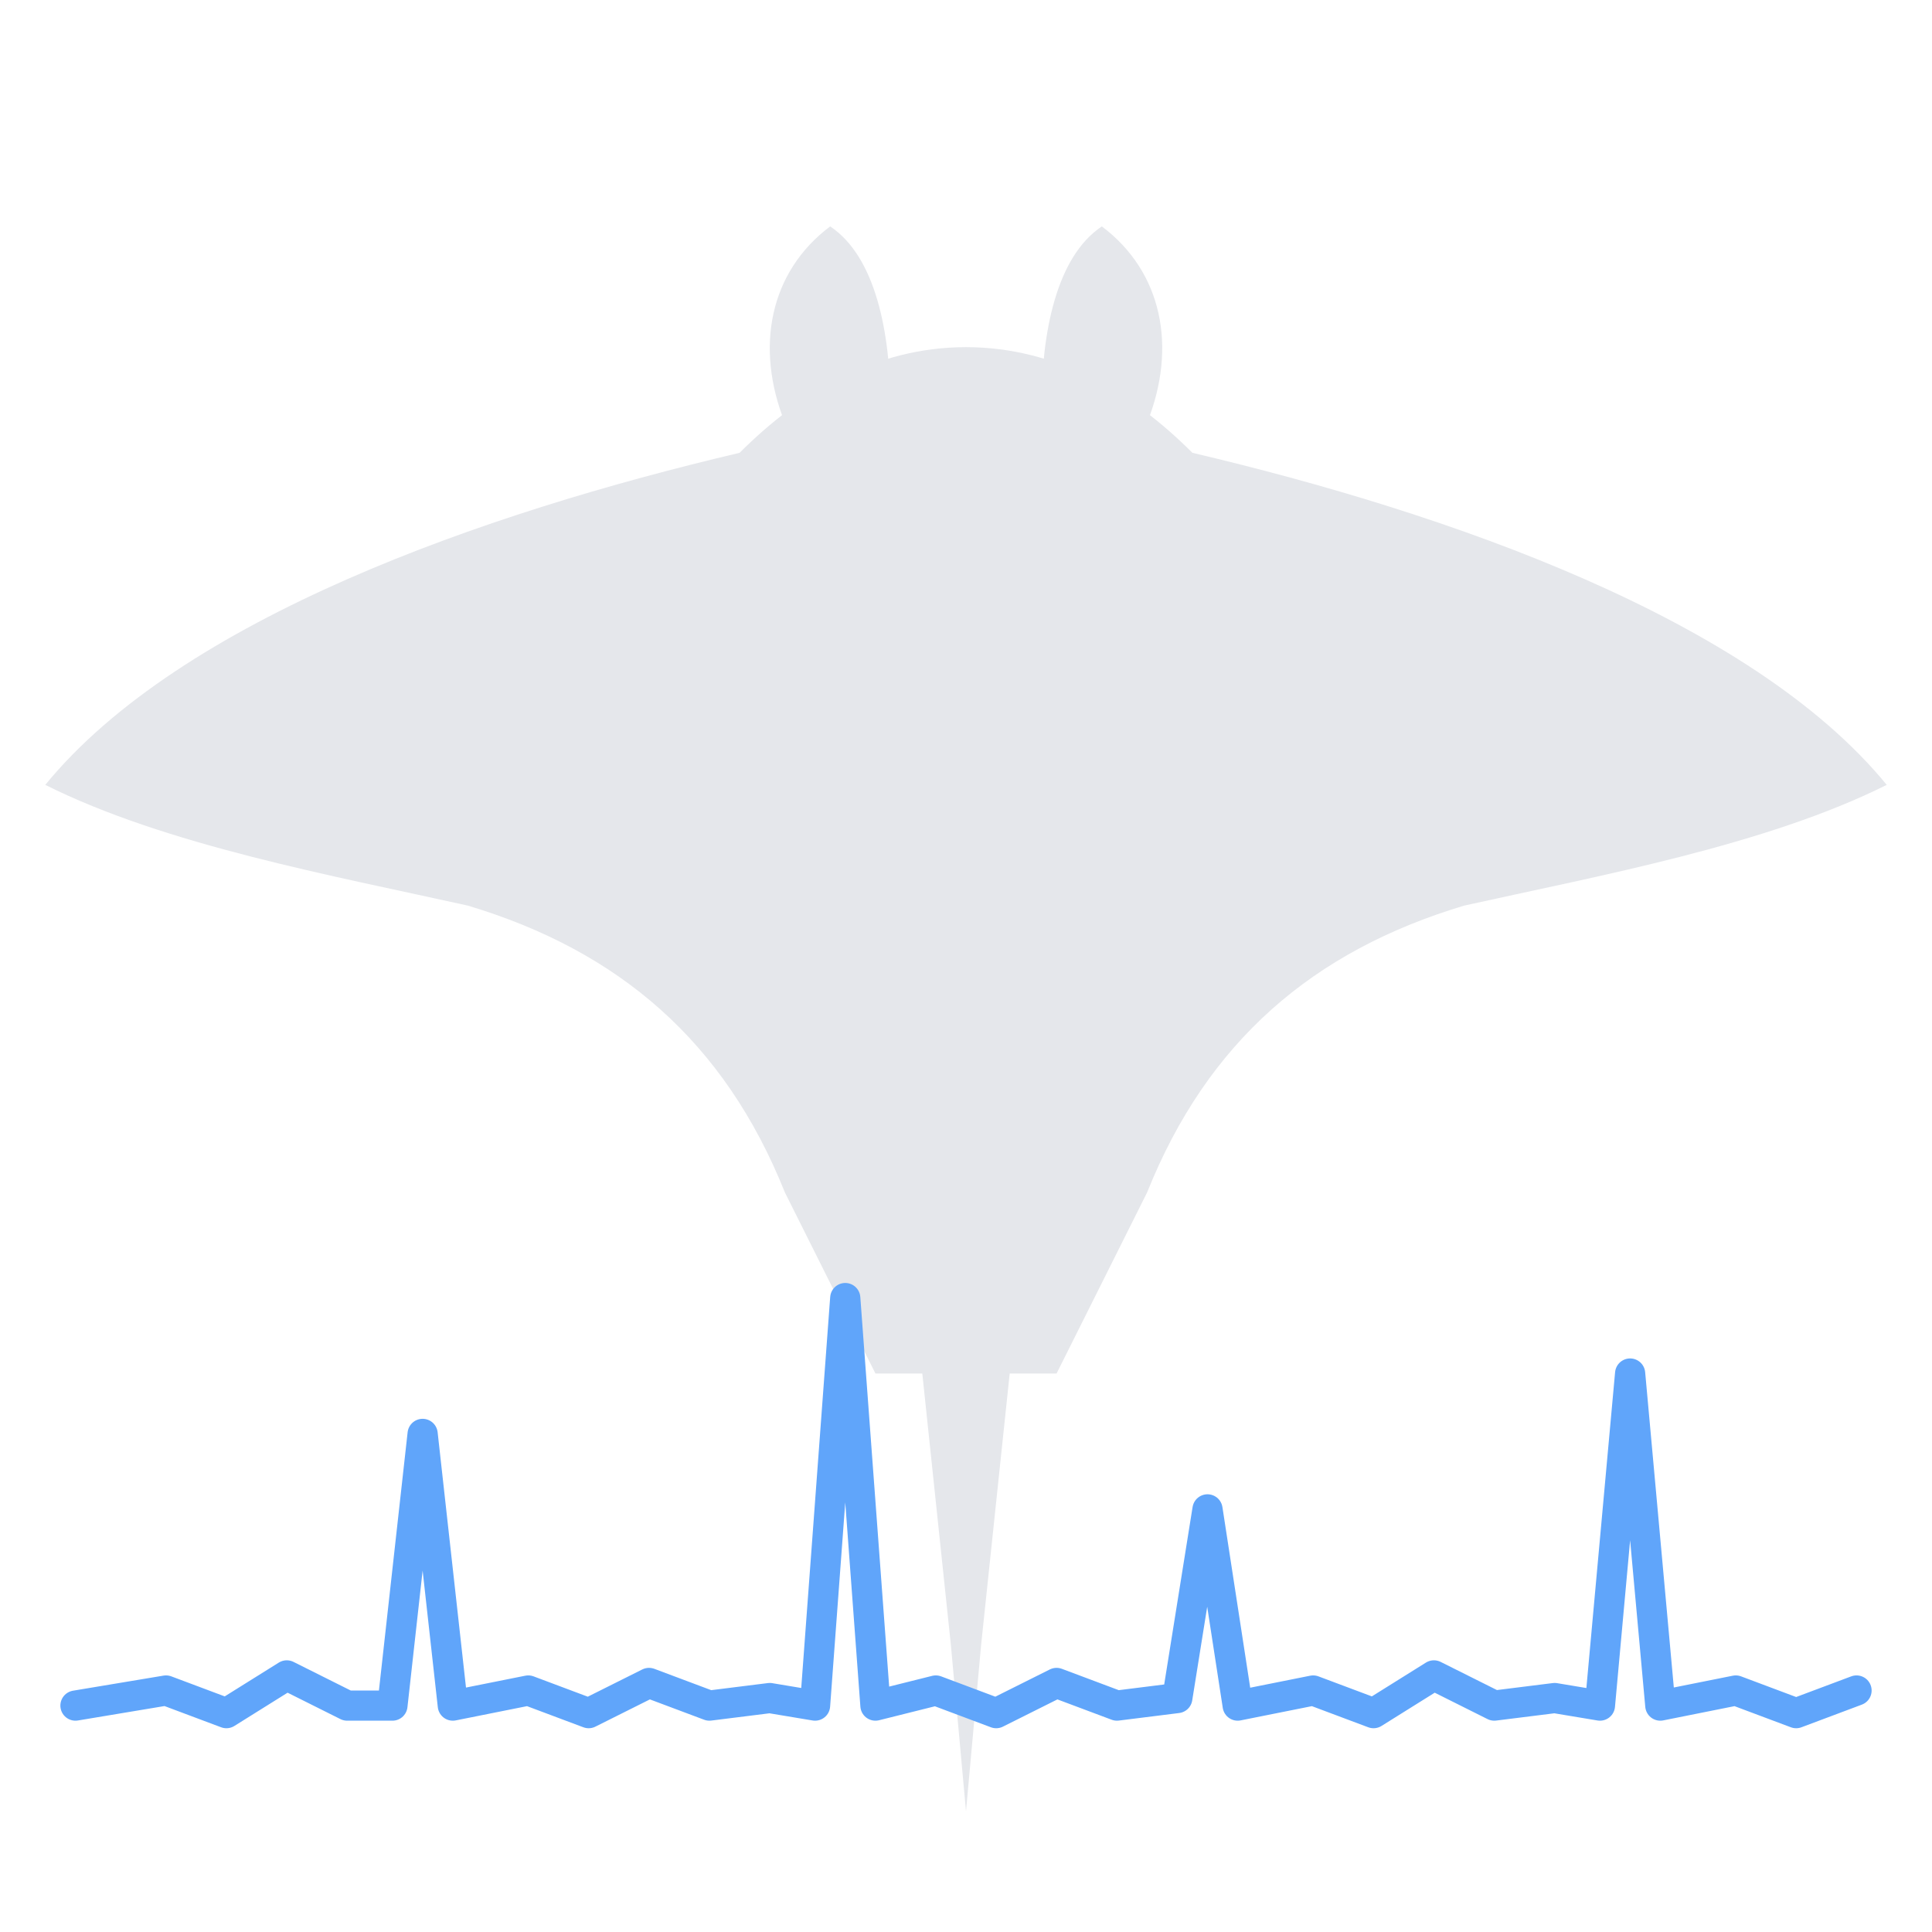
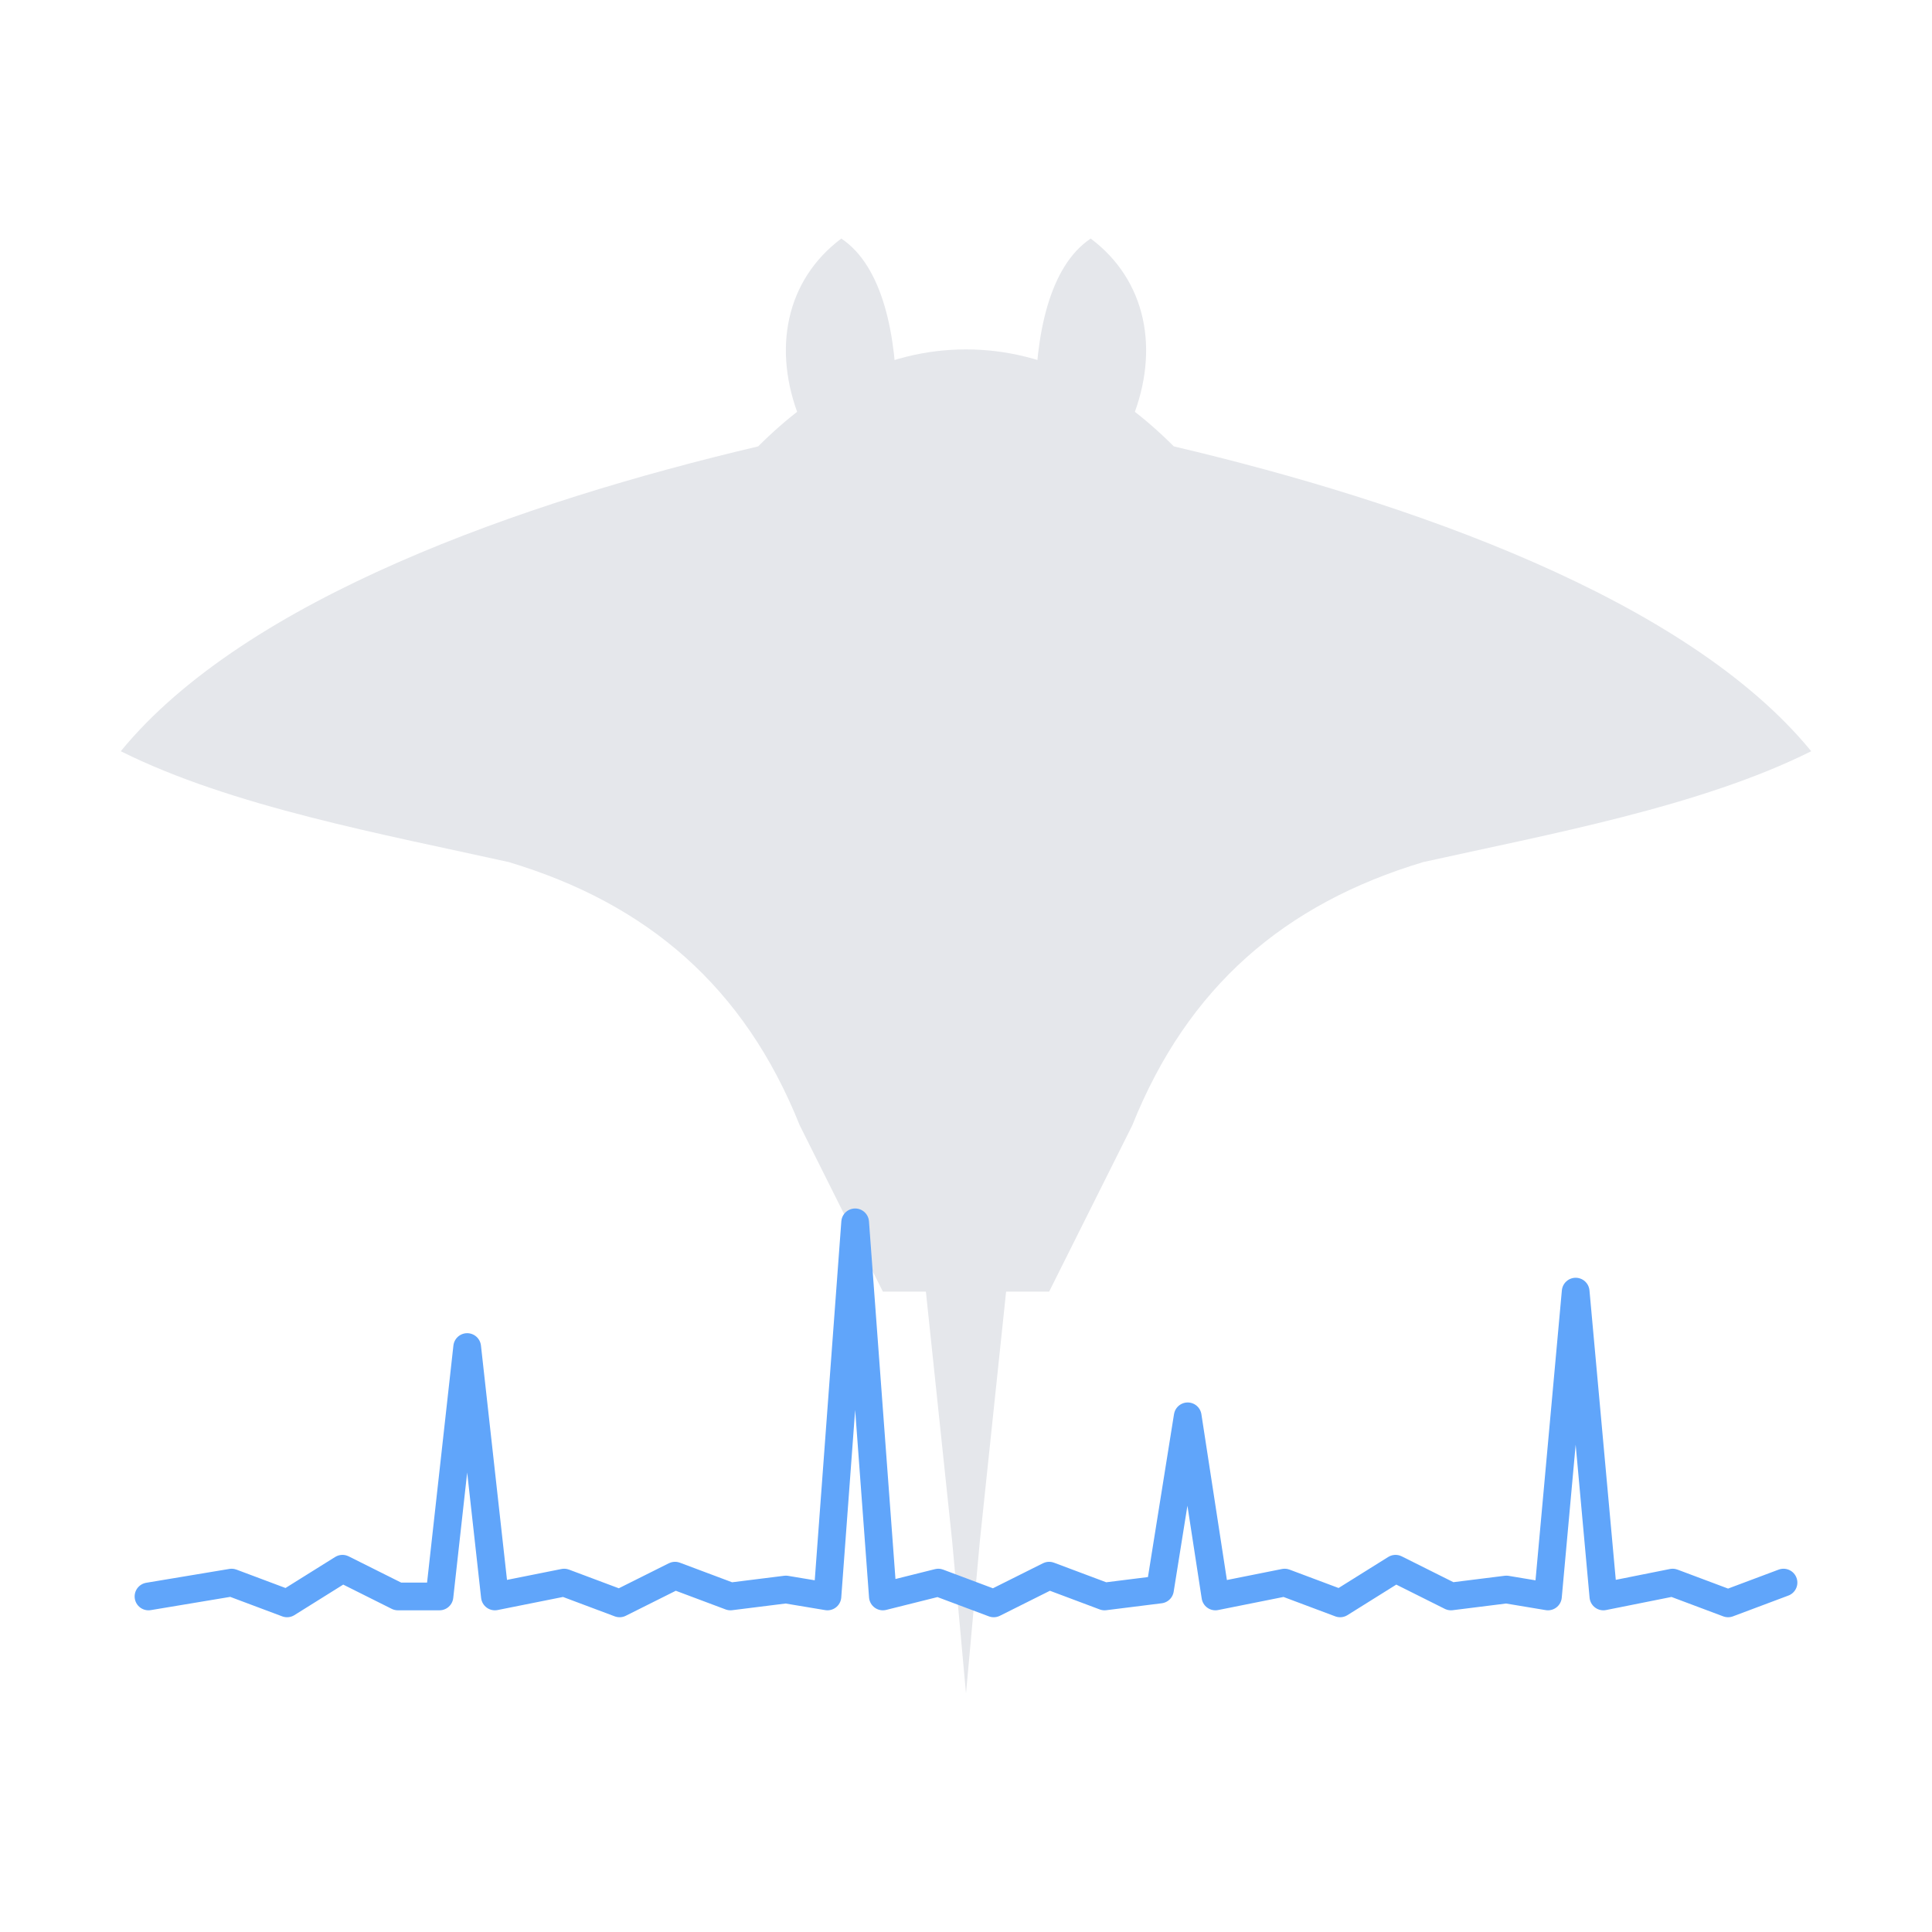
<svg xmlns="http://www.w3.org/2000/svg" viewBox="0 0 256 256" width="256" height="256" role="img" aria-label="manta">
-   <g fill="#e5e7eb">
-     <path d="M128 46              C140 46 150 52 158 60              C192 68 232 82 250 104              C234 112 212 116 194 120              C174 126 160 138 152 158              L140 182 L116 182 L104 158              C96 138 82 126 62 120              C44 116 22 112 6 104              C24 82 64 68 98 60              C106 52 116 46 128 46 Z" />
-     <path d="M104 56 C100 46 102 36 110 30 C116 34 118 44 118 54 Z" />
-     <path d="M152 56 C156 46 154 36 146 30 C140 34 138 44 138 54 Z" />
-     <path d="M122 180 L134 180 L130 218 L128 240 L126 218 Z" />
+   <g transform="translate(128 128) scale(0.918) translate(-128 -135)">
+     <g fill="#e5e7eb">
+       <path d="M128 46              C140 46 150 52 158 60              C192 68 232 82 250 104              C234 112 212 116 194 120              C174 126 160 138 152 158              L140 182 L116 182 L104 158              C96 138 82 126 62 120              C44 116 22 112 6 104              C24 82 64 68 98 60              C106 52 116 46 128 46 Z" />
+       <path d="M104 56 C100 46 102 36 110 30 C116 34 118 44 118 54 Z" />
+       <path d="M152 56 C156 46 154 36 146 30 C140 34 138 44 138 54 Z" />
+       <path d="M122 180 L134 180 L130 218 L128 240 L126 218 Z" />
+     </g>
+     <path fill="none" stroke="#60a5fa" stroke-width="4" stroke-linejoin="round" stroke-linecap="round" d="M10 226 L22 224 L30 227 L38 222 L46 226            L52 226 L56 190 L60 226            L70 224 L78 227 L86 223 L94 226 L102 225            L108 226 L112 172 L116 226            L124 224 L132 227 L140 223 L148 226            L156 225 L160 200 L164 226            L174 224 L182 227 L190 222 L198 226 L206 225            L212 226 L216 182 L220 226            L230 224 L238 227 L246 224" />
  </g>
-   <path fill="none" stroke="#60a5fa" stroke-width="4" stroke-linejoin="round" stroke-linecap="round" d="M10 226 L22 224 L30 227 L38 222 L46 226            L52 226 L56 190 L60 226            L70 224 L78 227 L86 223 L94 226 L102 225            L108 226 L112 172 L116 226            L124 224 L132 227 L140 223 L148 226            L156 225 L160 200 L164 226            L174 224 L182 227 L190 222 L198 226 L206 225            L212 226 L216 182 L220 226            L230 224 L238 227 L246 224" />
</svg>
